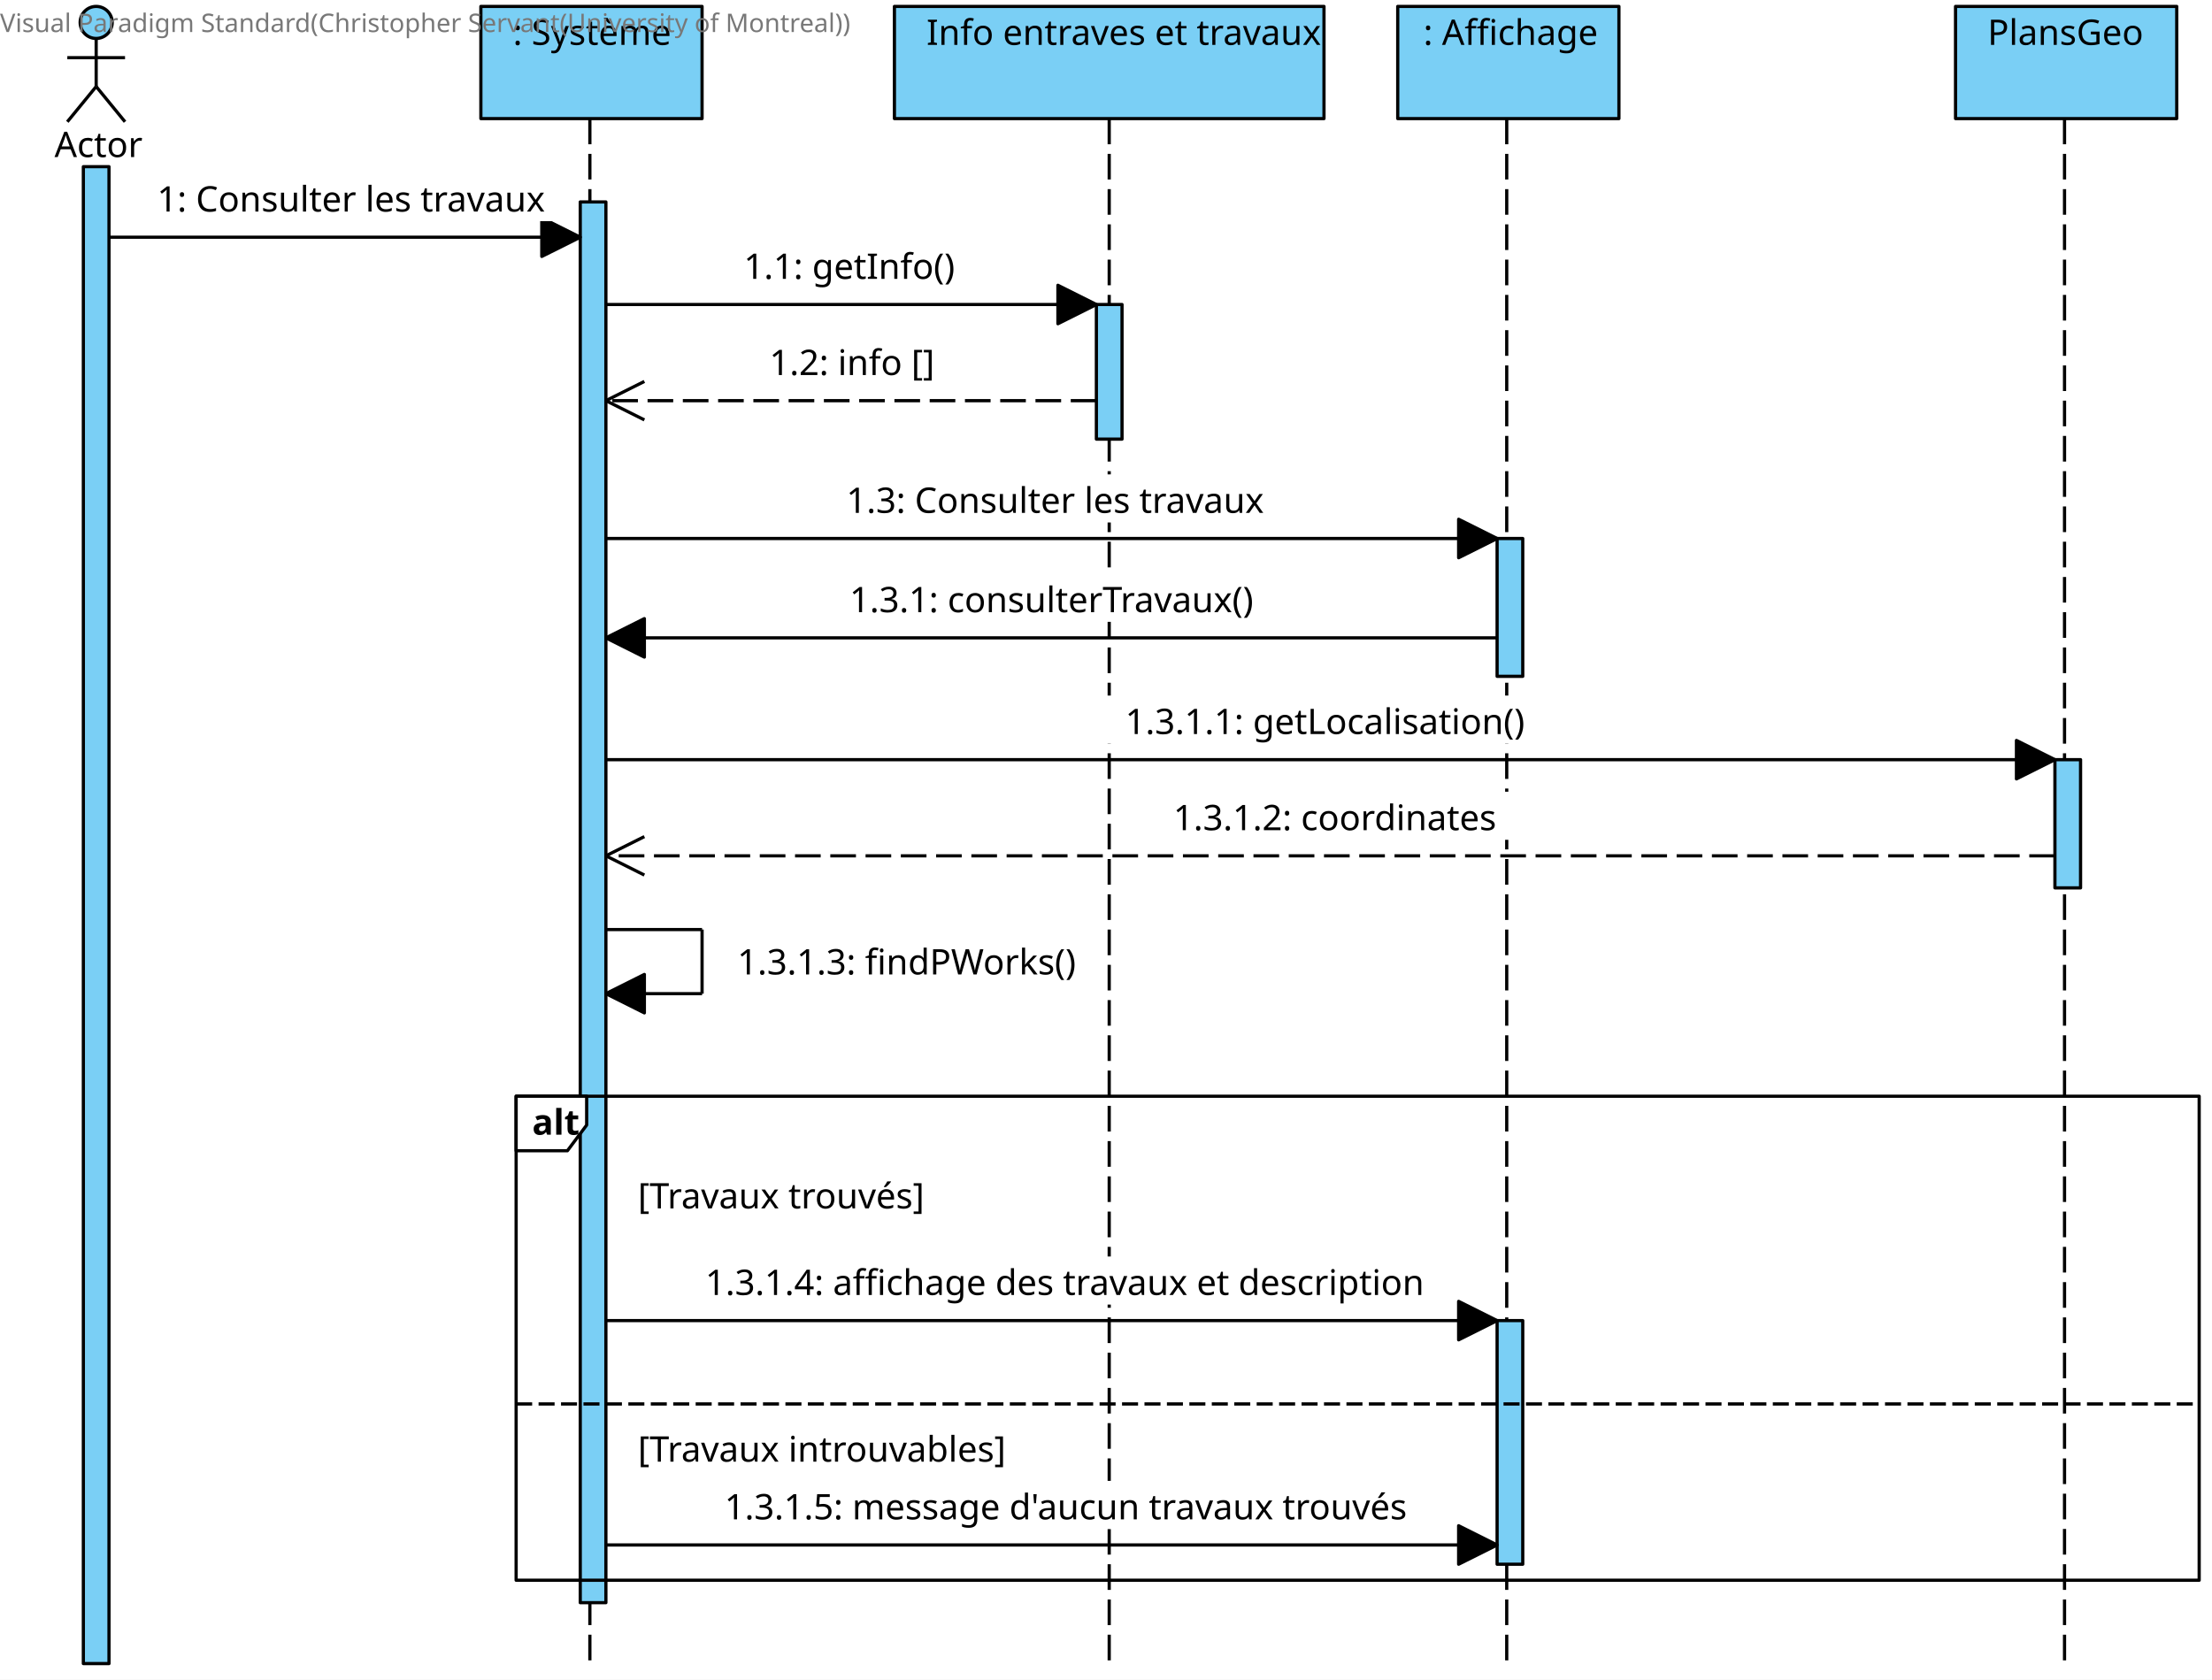
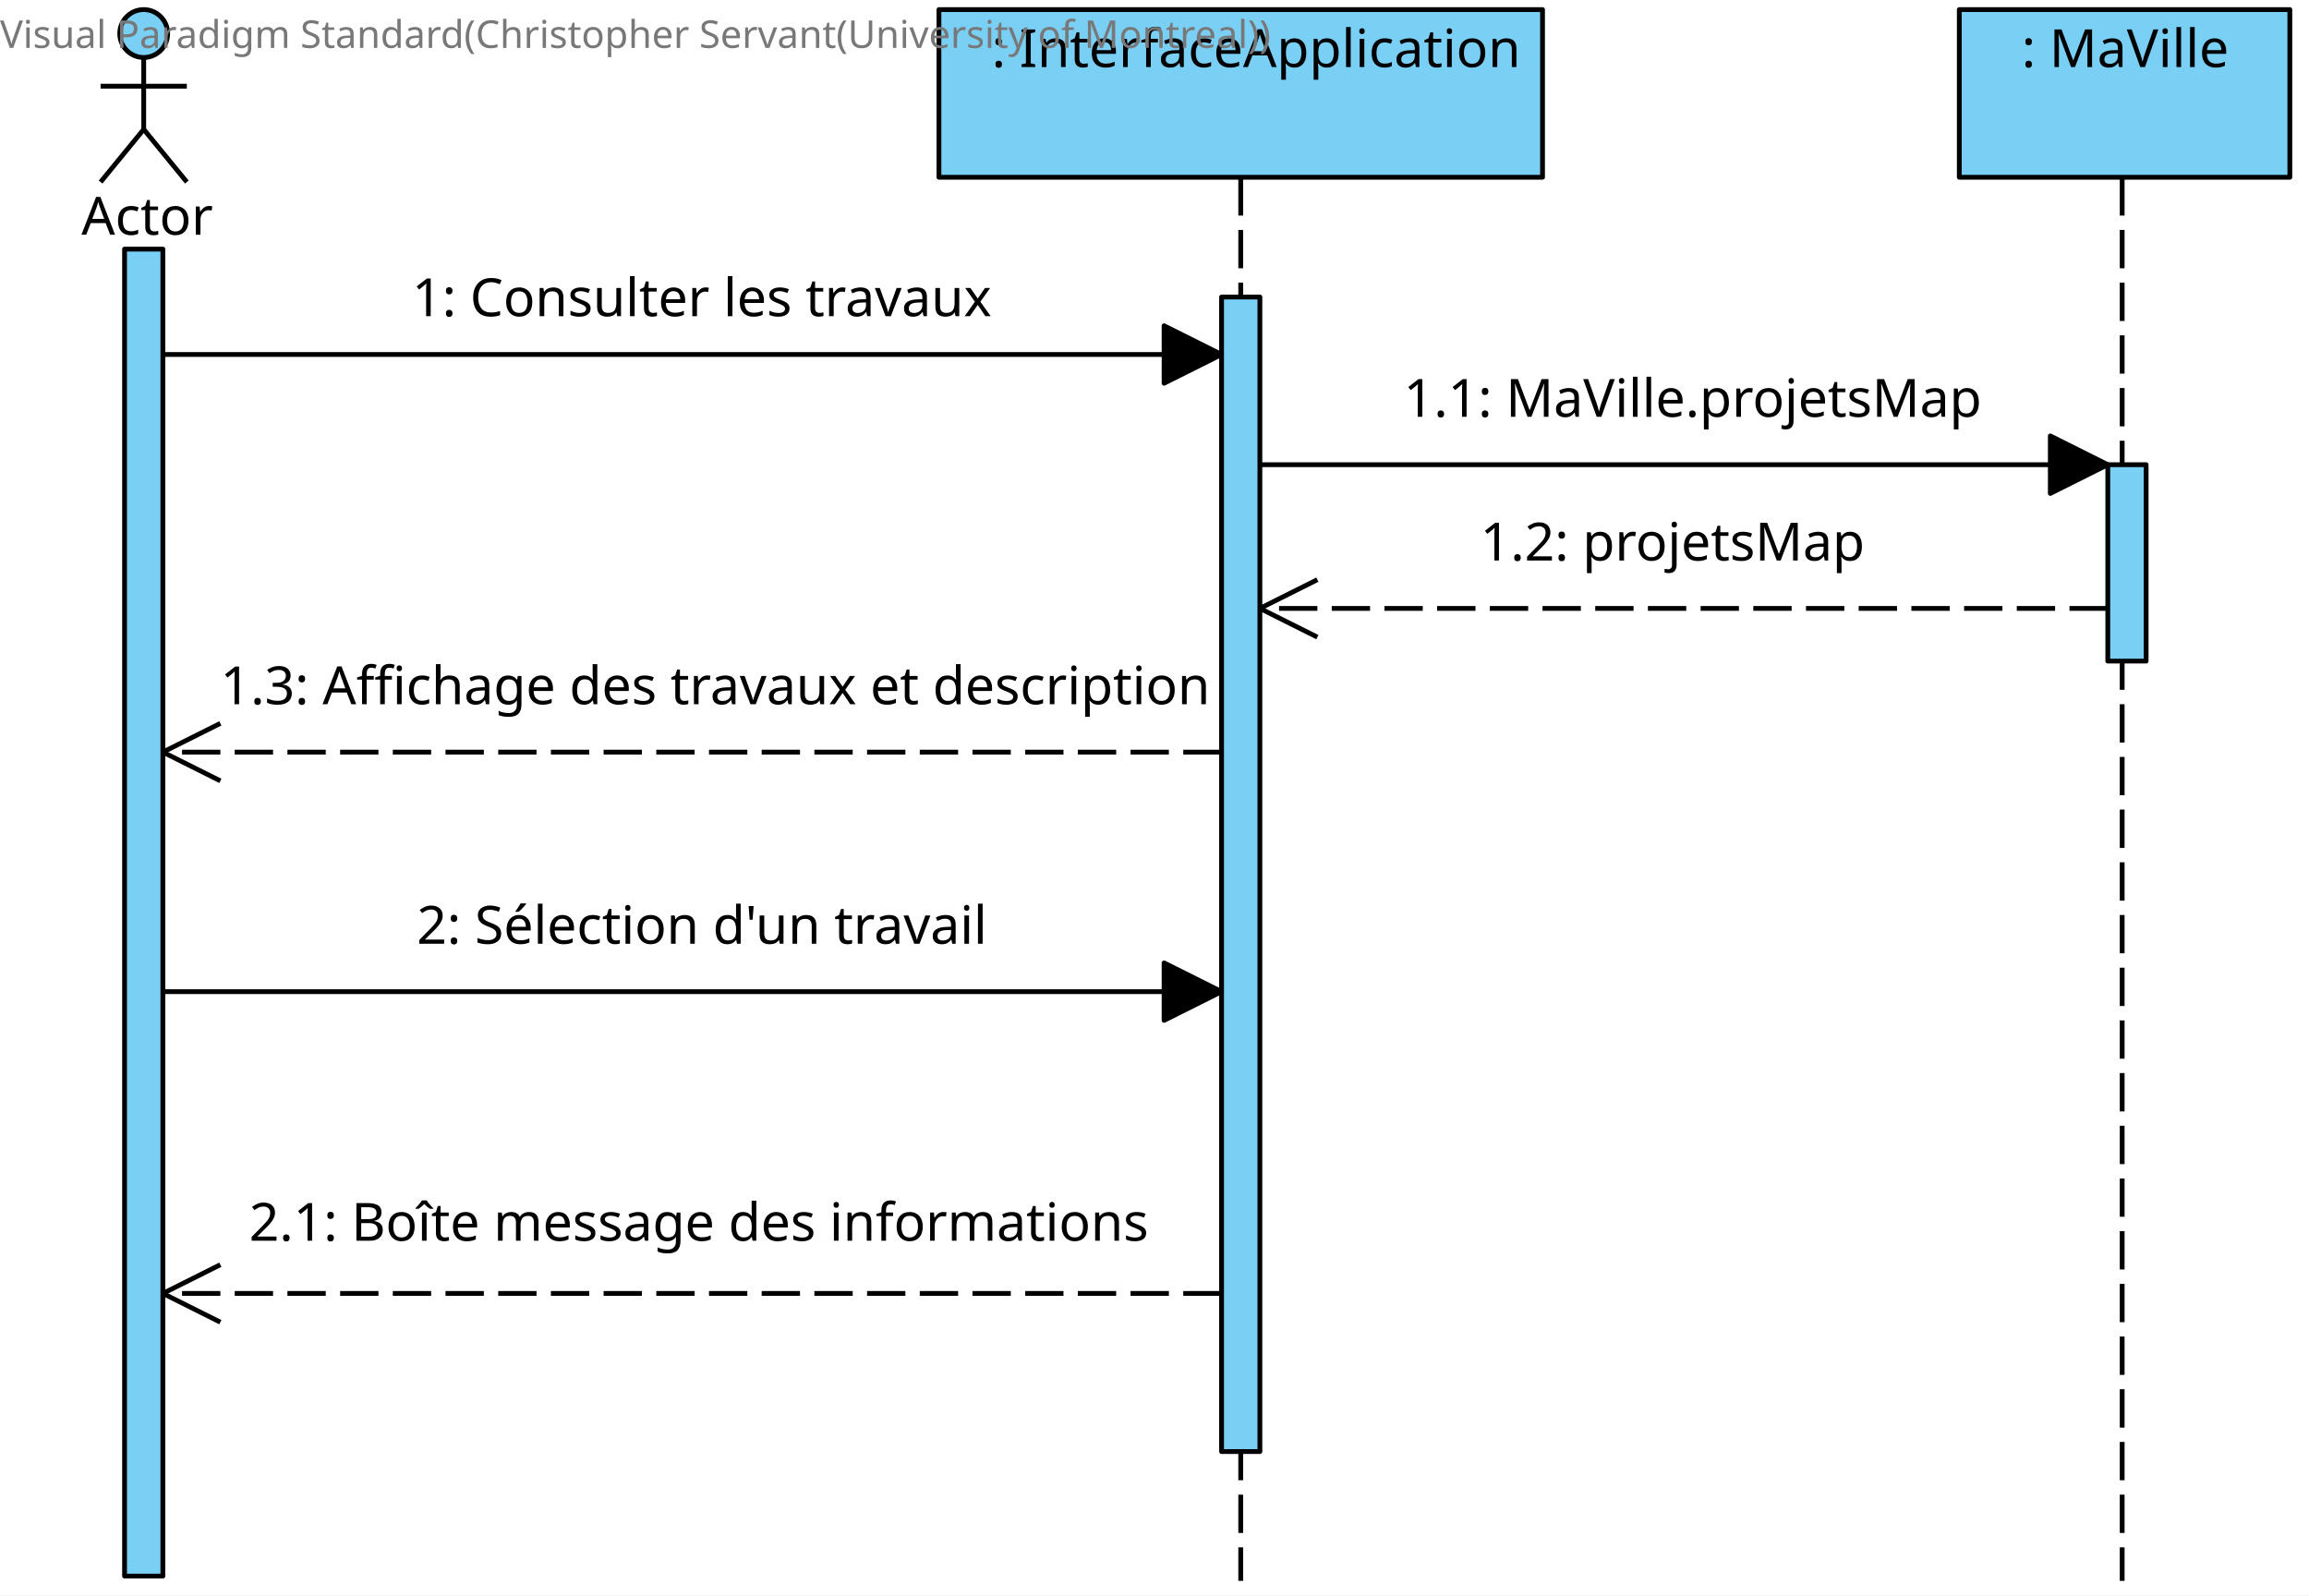
- <svg xmlns="http://www.w3.org/2000/svg" fill-opacity="0" color-rendering="auto" color-interpolation="auto" text-rendering="auto" stroke="rgb(0,0,0)" stroke-linecap="square" width="690" stroke-miterlimit="10" shape-rendering="auto" stroke-opacity="0" fill="rgb(0,0,0)" stroke-dasharray="none" font-weight="normal" stroke-width="1" height="524" font-family="'Dialog'" font-style="normal" stroke-linejoin="miter" font-size="12px" stroke-dashoffset="0" image-rendering="auto">
+ <svg xmlns="http://www.w3.org/2000/svg" fill-opacity="0" color-rendering="auto" color-interpolation="auto" text-rendering="auto" stroke="rgb(0,0,0)" stroke-linecap="square" width="482" stroke-miterlimit="10" shape-rendering="auto" stroke-opacity="0" fill="rgb(0,0,0)" stroke-dasharray="none" font-weight="normal" stroke-width="1" height="333" font-family="'Dialog'" font-style="normal" stroke-linejoin="miter" font-size="12px" stroke-dashoffset="0" image-rendering="auto">
  <defs id="genericDefs" />
  <g>
    <defs id="defs1">
      <clipPath clipPathUnits="userSpaceOnUse" id="clipPath1">
-         <path d="M-7 -7 L81 -7 L81 529 L-7 529 L-7 -7 Z" />
+         <path d="M-7 -7 L138 -7 L138 339 L-7 339 L-7 -7 Z" />
      </clipPath>
      <clipPath clipPathUnits="userSpaceOnUse" id="clipPath2">
-         <path d="M-7 -7 L146 -7 L146 529 L-7 529 L-7 -7 Z" />
+         <path d="M-7 -7 L71 -7 L71 339 L-7 339 L-7 -7 Z" />
      </clipPath>
      <clipPath clipPathUnits="userSpaceOnUse" id="clipPath3">
-         <path d="M-7 -7 L19 -7 L19 53 L-7 53 L-7 -7 Z" />
+         <path d="M-7 -7 L19 -7 L19 252 L-7 252 L-7 -7 Z" />
      </clipPath>
      <clipPath clipPathUnits="userSpaceOnUse" id="clipPath4">
-         <path d="M-7 -7 L19 -7 L19 54 L-7 54 L-7 -7 Z" />
+         <path d="M-7 -7 L81 -7 L81 339 L-7 339 L-7 -7 Z" />
      </clipPath>
      <clipPath clipPathUnits="userSpaceOnUse" id="clipPath5">
-         <path d="M-7 -7 L19 -7 L19 51 L-7 51 L-7 -7 Z" />
+         <path d="M-7 -7 L19 -7 L19 52 L-7 52 L-7 -7 Z" />
      </clipPath>
      <clipPath clipPathUnits="userSpaceOnUse" id="clipPath6">
-         <path d="M-7 -7 L71 -7 L71 529 L-7 529 L-7 -7 Z" />
+         <path d="M-127 -15 L254 -15 L254 30 L-127 30 L-127 -15 Z" />
      </clipPath>
      <clipPath clipPathUnits="userSpaceOnUse" id="clipPath7">
-         <path d="M-7 -7 L19 -7 L19 448 L-7 448 L-7 -7 Z" />
+         <path d="M-46 -15 L92 -15 L92 30 L-46 30 L-46 -15 Z" />
      </clipPath>
      <clipPath clipPathUnits="userSpaceOnUse" id="clipPath8">
-         <path d="M-7 -7 L536 -7 L536 162 L-7 162 L-7 -7 Z" />
+         <path d="M-70 -15 L140 -15 L140 30 L-70 30 L-70 -15 Z" />
      </clipPath>
      <clipPath clipPathUnits="userSpaceOnUse" id="clipPath9">
-         <path d="M123 23 L123 38 L38 38 L38 23 ZM146 102 L146 117 L38 117 L38 102 ZM-7 -7 L-7 162 L536 162 L536 -7 Z" />
+         <path d="M0 0 L350 0 L350 129 L0 129 L0 0 Z" />
      </clipPath>
      <clipPath clipPathUnits="userSpaceOnUse" id="clipPath10">
-         <path d="M0 0 L0 18 L23 18 L23 0 Z" />
+         <path d="M82 26 L82 41 L36 41 L36 26 ZM242 42 L242 59 L105 59 L105 42 ZM0 0 L0 129 L65 129 L65 124 L282 124 L282 129 L350 129 L350 109 L328 109 L328 94 L350 94 L350 79 L312 79 L312 64 L350 64 L350 6 L225 6 L225 0 Z" />
      </clipPath>
      <clipPath clipPathUnits="userSpaceOnUse" id="clipPath11">
-         <path d="M-7 -7 L19 -7 L19 87 L-7 87 L-7 -7 Z" />
+         <path d="M0 0 L306 0 L306 129 L0 129 L0 0 Z" />
      </clipPath>
      <clipPath clipPathUnits="userSpaceOnUse" id="clipPath12">
-         <path d="M-7 -7 L536 -7 L536 65 L-7 65 L-7 -7 Z" />
+         <path d="M218 41 L218 56 L83 56 L83 41 ZM196 71 L196 86 L99 86 L99 71 ZM0 0 L0 19 L13 19 L13 36 L0 36 L0 101 L53 101 L53 116 L0 116 L0 129 L306 129 L306 0 Z" />
      </clipPath>
      <clipPath clipPathUnits="userSpaceOnUse" id="clipPath13">
-         <path d="M0 0 L0 15 L129 15 L129 0 Z" />
+         <path d="M218 11 L218 26 L83 26 L83 11 ZM196 41 L196 56 L99 56 L99 41 ZM13 0 L13 6 L0 6 L0 71 L53 71 L53 86 L0 86 L0 121 L11 121 L11 129 L306 129 L306 0 Z" />
      </clipPath>
      <clipPath clipPathUnits="userSpaceOnUse" id="clipPath14">
-         <path d="M0 0 L0 4 L525 4 L525 0 Z" />
+         <path d="M282 41 L282 56 L65 56 L65 41 ZM240 91 L240 107 L107 107 L107 91 ZM0 0 L0 129 L350 129 L350 26 L328 26 L328 11 L350 11 L350 0 Z" />
      </clipPath>
      <clipPath clipPathUnits="userSpaceOnUse" id="clipPath15">
-         <path d="M-7 -7 L536 -7 L536 90 L-7 90 L-7 -7 Z" />
+         <path d="M240 41 L240 57 L107 57 L107 41 ZM270 103 L270 118 L72 118 L72 103 ZM0 0 L0 129 L350 129 L350 0 L282 0 L282 6 L65 6 L65 0 Z" />
      </clipPath>
      <clipPath clipPathUnits="userSpaceOnUse" id="clipPath16">
-         <path d="M0 0 L0 15 L105 15 L105 0 Z" />
+         <path d="M270 40 L270 55 L72 55 L72 40 ZM0 0 L0 129 L350 129 L350 0 Z" />
      </clipPath>
      <clipPath clipPathUnits="userSpaceOnUse" id="clipPath17">
-         <path d="M-70 -15 L140 -15 L140 30 L-70 30 L-70 -15 Z" />
+         <path d="M-198 -15 L396 -15 L396 30 L-198 30 L-198 -15 Z" />
      </clipPath>
      <clipPath clipPathUnits="userSpaceOnUse" id="clipPath18">
+         <path d="M-133 -16 L266 -16 L266 32 L-133 32 L-133 -16 Z" />
+       </clipPath>
+       <clipPath clipPathUnits="userSpaceOnUse" id="clipPath19">
+         <path d="M-217 -15 L434 -15 L434 30 L-217 30 L-217 -15 Z" />
+       </clipPath>
+       <clipPath clipPathUnits="userSpaceOnUse" id="clipPath20">
+         <path d="M-97 -15 L194 -15 L194 30 L-97 30 L-97 -15 Z" />
+       </clipPath>
+       <clipPath clipPathUnits="userSpaceOnUse" id="clipPath21">
        <path d="M-135 -15 L270 -15 L270 30 L-135 30 L-135 -15 Z" />
      </clipPath>
-       <clipPath clipPathUnits="userSpaceOnUse" id="clipPath19">
-         <path d="M-46 -15 L92 -15 L92 30 L-46 30 L-46 -15 Z" />
-       </clipPath>
-       <clipPath clipPathUnits="userSpaceOnUse" id="clipPath20">
-         <path d="M0 0 L257 0 L257 104 L0 104 L0 0 Z" />
-       </clipPath>
-       <clipPath clipPathUnits="userSpaceOnUse" id="clipPath21">
-         <path d="M167 30 L167 45 L84 45 L84 30 ZM161 60 L161 75 L92 75 L92 60 ZM0 0 L0 9 L36 9 L36 24 L0 24 L0 104 L115 104 L115 103 L257 103 L257 0 Z" />
-       </clipPath>
      <clipPath clipPathUnits="userSpaceOnUse" id="clipPath22">
-         <path d="M161 30 L161 45 L92 45 L92 30 ZM0 0 L0 104 L257 104 L257 88 L115 88 L115 73 L257 73 L257 0 L167 0 L167 15 L84 15 L84 0 Z" />
-       </clipPath>
-       <clipPath clipPathUnits="userSpaceOnUse" id="clipPath23">
-         <path d="M0 0 L382 0 L382 104 L0 104 L0 0 Z" />
-       </clipPath>
-       <clipPath clipPathUnits="userSpaceOnUse" id="clipPath24">
-         <path d="M260 30 L260 45 L115 45 L115 30 ZM260 61 L260 76 L117 76 L117 61 ZM0 0 L0 104 L203 104 L203 99 L344 99 L344 104 L382 104 L382 0 L161 0 L161 2 L92 2 L92 0 Z" />
-       </clipPath>
-       <clipPath clipPathUnits="userSpaceOnUse" id="clipPath25">
-         <path d="M260 30 L260 45 L117 45 L117 30 ZM344 68 L344 83 L203 83 L203 68 ZM0 0 L0 104 L217 104 L217 98 L334 98 L334 104 L382 104 L382 0 L260 0 L260 14 L115 14 L115 0 Z" />
-       </clipPath>
-       <clipPath clipPathUnits="userSpaceOnUse" id="clipPath26">
-         <path d="M0 0 L556 0 L556 104 L0 104 L0 0 Z" />
-       </clipPath>
-       <clipPath clipPathUnits="userSpaceOnUse" id="clipPath27">
-         <path d="M344 30 L344 45 L203 45 L203 30 ZM334 60 L334 75 L217 75 L217 60 ZM0 0 L0 104 L87 104 L87 103 L200 103 L200 104 L556 104 L556 0 L260 0 L260 7 L117 7 L117 0 Z" />
-       </clipPath>
-       <clipPath clipPathUnits="userSpaceOnUse" id="clipPath28">
-         <path d="M334 30 L334 45 L217 45 L217 30 ZM200 73 L200 93 L87 93 L87 73 ZM0 0 L0 104 L556 104 L556 0 L344 0 L344 15 L203 15 L203 0 Z" />
-       </clipPath>
-       <clipPath clipPathUnits="userSpaceOnUse" id="clipPath29">
-         <path d="M0 0 L251 0 L251 104 L0 104 L0 0 Z" />
-       </clipPath>
-       <clipPath clipPathUnits="userSpaceOnUse" id="clipPath30">
-         <path d="M69 13 L69 28 L23 28 L23 13 ZM191 30 L191 45 L55 45 L55 30 ZM0 0 L0 104 L251 104 L251 96 L247 96 L247 81 L251 81 L251 66 L239 66 L239 51 L251 51 L251 0 Z" />
-       </clipPath>
-       <clipPath clipPathUnits="userSpaceOnUse" id="clipPath31">
-         <path d="M0 0 L134 0 L134 124 L0 124 L0 0 Z" />
-       </clipPath>
-       <clipPath clipPathUnits="userSpaceOnUse" id="clipPath32">
-         <path d="M0 0 L0 124 L134 124 L134 70 L87 70 L87 50 L134 50 L134 0 Z" />
-       </clipPath>
-       <clipPath clipPathUnits="userSpaceOnUse" id="clipPath33">
-         <path d="M304 30 L304 45 L71 45 L71 30 ZM0 0 L0 104 L77 104 L77 100 L301 100 L301 104 L382 104 L382 0 Z" />
-       </clipPath>
-       <clipPath clipPathUnits="userSpaceOnUse" id="clipPath34">
-         <path d="M301 30 L301 45 L77 45 L77 30 ZM0 0 L0 104 L382 104 L382 0 Z" />
-       </clipPath>
-       <clipPath clipPathUnits="userSpaceOnUse" id="clipPath35">
-         <path d="M-224 -15 L448 -15 L448 30 L-224 30 L-224 -15 Z" />
-       </clipPath>
-       <clipPath clipPathUnits="userSpaceOnUse" id="clipPath36">
-         <path d="M-233 -15 L466 -15 L466 30 L-233 30 L-233 -15 Z" />
-       </clipPath>
-       <clipPath clipPathUnits="userSpaceOnUse" id="clipPath37">
-         <path d="M-113 -20 L226 -20 L226 40 L-113 40 L-113 -20 Z" />
-       </clipPath>
-       <clipPath clipPathUnits="userSpaceOnUse" id="clipPath38">
-         <path d="M-136 -15 L272 -15 L272 30 L-136 30 L-136 -15 Z" />
-       </clipPath>
-       <clipPath clipPathUnits="userSpaceOnUse" id="clipPath39">
-         <path d="M-117 -15 L234 -15 L234 30 L-117 30 L-117 -15 Z" />
-       </clipPath>
-       <clipPath clipPathUnits="userSpaceOnUse" id="clipPath40">
-         <path d="M-141 -15 L282 -15 L282 30 L-141 30 L-141 -15 Z" />
-       </clipPath>
-       <clipPath clipPathUnits="userSpaceOnUse" id="clipPath41">
-         <path d="M-143 -15 L286 -15 L286 30 L-143 30 L-143 -15 Z" />
-       </clipPath>
-       <clipPath clipPathUnits="userSpaceOnUse" id="clipPath42">
-         <path d="M-145 -15 L290 -15 L290 30 L-145 30 L-145 -15 Z" />
-       </clipPath>
-       <clipPath clipPathUnits="userSpaceOnUse" id="clipPath43">
-         <path d="M-69 -15 L138 -15 L138 30 L-69 30 L-69 -15 Z" />
-       </clipPath>
-       <clipPath clipPathUnits="userSpaceOnUse" id="clipPath44">
-         <path d="M-83 -15 L166 -15 L166 30 L-83 30 L-83 -15 Z" />
+         <path d="M-137 -17 L274 -17 L274 34 L-137 34 L-137 -17 Z" />
      </clipPath>
    </defs>
    <g fill="white" text-rendering="geometricPrecision" fill-opacity="1" stroke-opacity="1" stroke="white">
-       <rect x="0" width="690" height="524" y="0" stroke="none" />
+       <rect x="0" width="482" height="333" y="0" stroke="none" />
    </g>
-     <g font-size="11px" transform="translate(150,2)" fill-opacity="1" fill="rgb(122,207,245)" text-rendering="geometricPrecision" image-rendering="optimizeQuality" font-family="sans-serif" stroke="rgb(122,207,245)" stroke-opacity="1">
-       <rect x="0" width="69" height="35" y="0" clip-path="url(#clipPath1)" stroke="none" />
+     <g font-size="11px" transform="translate(196,2)" fill-opacity="1" fill="rgb(122,207,245)" text-rendering="geometricPrecision" image-rendering="optimizeQuality" font-family="sans-serif" stroke="rgb(122,207,245)" stroke-opacity="1">
+       <rect x="0" width="126" height="35" y="0" clip-path="url(#clipPath1)" stroke="none" />
    </g>
-     <g stroke-linecap="butt" font-size="11px" transform="translate(150,2)" fill-opacity="1" fill="black" text-rendering="geometricPrecision" image-rendering="optimizeQuality" font-family="sans-serif" stroke-linejoin="round" stroke="black" stroke-opacity="1" stroke-miterlimit="0">
-       <rect fill="none" x="0" width="69" height="35" y="0" clip-path="url(#clipPath1)" />
-       <line clip-path="url(#clipPath1)" fill="none" x1="34" x2="34" y1="35" y2="518" stroke-linejoin="bevel" stroke-dasharray="8,3" />
-     </g>
-     <g font-size="11px" transform="translate(279,2)" fill-opacity="1" fill="rgb(122,207,245)" text-rendering="geometricPrecision" image-rendering="optimizeQuality" font-family="sans-serif" stroke="rgb(122,207,245)" stroke-opacity="1">
-       <rect x="0" width="134" height="35" y="0" clip-path="url(#clipPath2)" stroke="none" />
-     </g>
-     <g stroke-linecap="butt" font-size="11px" transform="translate(279,2)" fill-opacity="1" fill="black" text-rendering="geometricPrecision" image-rendering="optimizeQuality" font-family="sans-serif" stroke-linejoin="round" stroke="black" stroke-opacity="1" stroke-miterlimit="0">
-       <rect fill="none" x="0" width="134" height="35" y="0" clip-path="url(#clipPath2)" />
-       <line clip-path="url(#clipPath2)" fill="none" x1="67" x2="67" y1="35" y2="518" stroke-linejoin="bevel" stroke-dasharray="8,3" />
-     </g>
-     <g font-size="11px" transform="translate(342,95)" fill-opacity="1" fill="rgb(122,207,245)" text-rendering="geometricPrecision" image-rendering="optimizeQuality" font-family="sans-serif" stroke="rgb(122,207,245)" stroke-opacity="1">
-       <rect x="0" width="8" height="42" y="0" clip-path="url(#clipPath3)" stroke="none" />
-     </g>
-     <g stroke-linecap="butt" font-size="11px" transform="translate(342,95)" fill-opacity="1" fill="black" text-rendering="geometricPrecision" image-rendering="optimizeQuality" font-family="sans-serif" stroke-linejoin="round" stroke="black" stroke-opacity="1" stroke-miterlimit="0">
-       <rect fill="none" x="0" width="8" height="42" y="0" clip-path="url(#clipPath3)" />
-     </g>
-     <g font-size="11px" transform="translate(436,2)" fill-opacity="1" fill="rgb(122,207,245)" text-rendering="geometricPrecision" image-rendering="optimizeQuality" font-family="sans-serif" stroke="rgb(122,207,245)" stroke-opacity="1">
-       <rect x="0" width="69" height="35" y="0" clip-path="url(#clipPath1)" stroke="none" />
-     </g>
-     <g stroke-linecap="butt" font-size="11px" transform="translate(436,2)" fill-opacity="1" fill="black" text-rendering="geometricPrecision" image-rendering="optimizeQuality" font-family="sans-serif" stroke-linejoin="round" stroke="black" stroke-opacity="1" stroke-miterlimit="0">
-       <rect fill="none" x="0" width="69" height="35" y="0" clip-path="url(#clipPath1)" />
-       <line clip-path="url(#clipPath1)" fill="none" x1="34" x2="34" y1="35" y2="518" stroke-linejoin="bevel" stroke-dasharray="8,3" />
-     </g>
-     <g font-size="11px" transform="translate(467,168)" fill-opacity="1" fill="rgb(122,207,245)" text-rendering="geometricPrecision" image-rendering="optimizeQuality" font-family="sans-serif" stroke="rgb(122,207,245)" stroke-opacity="1">
-       <rect x="0" width="8" height="43" y="0" clip-path="url(#clipPath4)" stroke="none" />
-     </g>
-     <g stroke-linecap="butt" font-size="11px" transform="translate(467,168)" fill-opacity="1" fill="black" text-rendering="geometricPrecision" image-rendering="optimizeQuality" font-family="sans-serif" stroke-linejoin="round" stroke="black" stroke-opacity="1" stroke-miterlimit="0">
-       <rect fill="none" x="0" width="8" height="43" y="0" clip-path="url(#clipPath4)" />
-     </g>
-     <g font-size="11px" transform="translate(610,2)" fill-opacity="1" fill="rgb(122,207,245)" text-rendering="geometricPrecision" image-rendering="optimizeQuality" font-family="sans-serif" stroke="rgb(122,207,245)" stroke-opacity="1">
-       <rect x="0" width="69" height="35" y="0" clip-path="url(#clipPath1)" stroke="none" />
-     </g>
-     <g stroke-linecap="butt" font-size="11px" transform="translate(610,2)" fill-opacity="1" fill="black" text-rendering="geometricPrecision" image-rendering="optimizeQuality" font-family="sans-serif" stroke-linejoin="round" stroke="black" stroke-opacity="1" stroke-miterlimit="0">
-       <rect fill="none" x="0" width="69" height="35" y="0" clip-path="url(#clipPath1)" />
-       <line clip-path="url(#clipPath1)" fill="none" x1="34" x2="34" y1="35" y2="518" stroke-linejoin="bevel" stroke-dasharray="8,3" />
-     </g>
-     <g font-size="11px" transform="translate(641,237)" fill-opacity="1" fill="rgb(122,207,245)" text-rendering="geometricPrecision" image-rendering="optimizeQuality" font-family="sans-serif" stroke="rgb(122,207,245)" stroke-opacity="1">
-       <rect x="0" width="8" height="40" y="0" clip-path="url(#clipPath5)" stroke="none" />
-     </g>
-     <g stroke-linecap="butt" font-size="11px" transform="translate(641,237)" fill-opacity="1" fill="black" text-rendering="geometricPrecision" image-rendering="optimizeQuality" font-family="sans-serif" stroke-linejoin="round" stroke="black" stroke-opacity="1" stroke-miterlimit="0">
-       <rect fill="none" x="0" width="8" height="40" y="0" clip-path="url(#clipPath5)" />
+     <g stroke-linecap="butt" font-size="11px" transform="translate(196,2)" fill-opacity="1" fill="black" text-rendering="geometricPrecision" image-rendering="optimizeQuality" font-family="sans-serif" stroke-linejoin="round" stroke="black" stroke-opacity="1" stroke-miterlimit="0">
+       <rect fill="none" x="0" width="126" height="35" y="0" clip-path="url(#clipPath1)" />
+       <line clip-path="url(#clipPath1)" fill="none" x1="63" x2="63" y1="35" y2="328" stroke-linejoin="bevel" stroke-dasharray="8,3" />
    </g>
    <g font-size="11px" transform="translate(0,2)" fill-opacity="1" fill="rgb(122,207,245)" text-rendering="geometricPrecision" image-rendering="optimizeQuality" font-family="sans-serif" stroke="rgb(122,207,245)" stroke-opacity="1">
-       <circle r="5" clip-path="url(#clipPath6)" cx="30" cy="5" stroke="none" />
-       <rect x="26" width="8" height="467" y="50" clip-path="url(#clipPath6)" stroke="none" />
+       <circle r="5" clip-path="url(#clipPath2)" cx="30" cy="5" stroke="none" />
+       <rect x="26" width="8" height="277" y="50" clip-path="url(#clipPath2)" stroke="none" />
    </g>
    <g stroke-linecap="butt" font-size="11px" transform="translate(0,2)" fill-opacity="1" fill="black" text-rendering="geometricPrecision" image-rendering="optimizeQuality" font-family="sans-serif" stroke-linejoin="round" stroke="black" stroke-opacity="1" stroke-miterlimit="0">
-       <circle fill="none" r="5" clip-path="url(#clipPath6)" cx="30" cy="5" />
-       <rect fill="none" x="26" width="8" height="467" y="50" clip-path="url(#clipPath6)" />
-       <line y2="25" fill="none" x1="30" clip-path="url(#clipPath6)" x2="30" y1="10" />
-       <line y2="36" fill="none" x1="30" clip-path="url(#clipPath6)" x2="21" y1="25" />
-       <line y2="36" fill="none" x1="30" clip-path="url(#clipPath6)" x2="39" y1="25" />
-       <line y2="16" fill="none" x1="21" clip-path="url(#clipPath6)" x2="39" y1="16" />
+       <circle fill="none" r="5" clip-path="url(#clipPath2)" cx="30" cy="5" />
+       <rect fill="none" x="26" width="8" height="277" y="50" clip-path="url(#clipPath2)" />
+       <line y2="25" fill="none" x1="30" clip-path="url(#clipPath2)" x2="30" y1="10" />
+       <line y2="36" fill="none" x1="30" clip-path="url(#clipPath2)" x2="21" y1="25" />
+       <line y2="36" fill="none" x1="30" clip-path="url(#clipPath2)" x2="39" y1="25" />
+       <line y2="16" fill="none" x1="21" clip-path="url(#clipPath2)" x2="39" y1="16" />
    </g>
-     <g font-size="11px" transform="translate(181,63)" fill-opacity="1" fill="rgb(122,207,245)" text-rendering="geometricPrecision" image-rendering="optimizeQuality" font-family="sans-serif" stroke="rgb(122,207,245)" stroke-opacity="1">
-       <rect x="0" width="8" height="437" y="0" clip-path="url(#clipPath7)" stroke="none" />
+     <g font-size="11px" transform="translate(255,62)" fill-opacity="1" fill="rgb(122,207,245)" text-rendering="geometricPrecision" image-rendering="optimizeQuality" font-family="sans-serif" stroke="rgb(122,207,245)" stroke-opacity="1">
+       <rect x="0" width="8" height="241" y="0" clip-path="url(#clipPath3)" stroke="none" />
    </g>
-     <g stroke-linecap="butt" font-size="11px" transform="translate(181,63)" fill-opacity="1" fill="black" text-rendering="geometricPrecision" image-rendering="optimizeQuality" font-family="sans-serif" stroke-linejoin="round" stroke="black" stroke-opacity="1" stroke-miterlimit="0">
-       <rect fill="none" x="0" width="8" height="437" y="0" clip-path="url(#clipPath7)" />
+     <g stroke-linecap="butt" font-size="11px" transform="translate(255,62)" fill-opacity="1" fill="black" text-rendering="geometricPrecision" image-rendering="optimizeQuality" font-family="sans-serif" stroke-linejoin="round" stroke="black" stroke-opacity="1" stroke-miterlimit="0">
+       <rect fill="none" x="0" width="8" height="241" y="0" clip-path="url(#clipPath3)" />
    </g>
-     <g fill-opacity="1" text-rendering="geometricPrecision" stroke="black" stroke-linecap="butt" transform="translate(161,342)" stroke-miterlimit="0" stroke-opacity="1" fill="black" font-weight="bold" font-family="sans-serif" stroke-linejoin="round" font-size="11px" image-rendering="optimizeQuality">
-       <rect fill="none" x="0" width="525" height="151" y="0" clip-path="url(#clipPath9)" />
+     <g font-size="11px" transform="translate(409,2)" fill-opacity="1" fill="rgb(122,207,245)" text-rendering="geometricPrecision" image-rendering="optimizeQuality" font-family="sans-serif" stroke="rgb(122,207,245)" stroke-opacity="1">
+       <rect x="0" width="69" height="35" y="0" clip-path="url(#clipPath4)" stroke="none" />
    </g>
-     <g font-size="11px" transform="translate(161,342)" fill-opacity="1" fill="white" text-rendering="geometricPrecision" image-rendering="optimizeQuality" font-family="sans-serif" stroke="white" font-weight="bold" stroke-opacity="1">
-       <path d="M22 0 L22 9 L16 17 L0 17 L0 0 Z" stroke="none" clip-path="url(#clipPath9)" />
+     <g stroke-linecap="butt" font-size="11px" transform="translate(409,2)" fill-opacity="1" fill="black" text-rendering="geometricPrecision" image-rendering="optimizeQuality" font-family="sans-serif" stroke-linejoin="round" stroke="black" stroke-opacity="1" stroke-miterlimit="0">
+       <rect fill="none" x="0" width="69" height="35" y="0" clip-path="url(#clipPath4)" />
+       <line clip-path="url(#clipPath4)" fill="none" x1="34" x2="34" y1="35" y2="328" stroke-linejoin="bevel" stroke-dasharray="8,3" />
    </g>
-     <g fill-opacity="1" text-rendering="geometricPrecision" stroke="black" stroke-linecap="butt" transform="translate(161,342)" stroke-miterlimit="0" stroke-opacity="1" fill="black" font-weight="bold" font-family="sans-serif" stroke-linejoin="round" font-size="11px" image-rendering="optimizeQuality">
-       <path fill="none" d="M22 0 L22 9 L16 17 L0 17 L0 0 Z" clip-path="url(#clipPath9)" />
+     <g font-size="11px" transform="translate(440,97)" fill-opacity="1" fill="rgb(122,207,245)" text-rendering="geometricPrecision" image-rendering="optimizeQuality" font-family="sans-serif" stroke="rgb(122,207,245)" stroke-opacity="1">
+       <rect x="0" width="8" height="41" y="0" clip-path="url(#clipPath5)" stroke="none" />
    </g>
-     <g font-size="11px" transform="translate(161,342)" fill-opacity="1" fill="black" text-rendering="geometricPrecision" image-rendering="optimizeQuality" font-family="sans-serif" stroke="black" font-weight="bold" stroke-opacity="1">
-       <text x="5" xml:space="preserve" y="12" clip-path="url(#clipPath10)" stroke="none">alt</text>
+     <g stroke-linecap="butt" font-size="11px" transform="translate(440,97)" fill-opacity="1" fill="black" text-rendering="geometricPrecision" image-rendering="optimizeQuality" font-family="sans-serif" stroke-linejoin="round" stroke="black" stroke-opacity="1" stroke-miterlimit="0">
+       <rect fill="none" x="0" width="8" height="41" y="0" clip-path="url(#clipPath5)" />
    </g>
-     <g font-size="11px" transform="translate(467,412)" fill-opacity="1" fill="rgb(122,207,245)" text-rendering="geometricPrecision" image-rendering="optimizeQuality" font-family="sans-serif" stroke="rgb(122,207,245)" stroke-opacity="1">
-       <rect x="0" width="8" height="76" y="0" clip-path="url(#clipPath11)" stroke="none" />
-     </g>
-     <g stroke-linecap="butt" font-size="11px" transform="translate(467,412)" fill-opacity="1" fill="black" text-rendering="geometricPrecision" image-rendering="optimizeQuality" font-family="sans-serif" stroke-linejoin="round" stroke="black" stroke-opacity="1" stroke-miterlimit="0">
-       <rect fill="none" x="0" width="8" height="76" y="0" clip-path="url(#clipPath11)" />
-     </g>
-     <g font-size="11px" transform="translate(189,444)" fill-opacity="1" fill="white" text-rendering="geometricPrecision" image-rendering="optimizeQuality" font-family="sans-serif" stroke="white" stroke-opacity="1">
-       <rect x="9" width="110" height="17" y="-1" clip-path="url(#clipPath13)" stroke="none" />
-       <text fill="black" x="10" xml:space="preserve" y="12" clip-path="url(#clipPath13)" stroke="none">[Travaux introuvables]</text>
-     </g>
-     <g fill-opacity="1" text-rendering="geometricPrecision" stroke="black" stroke-linecap="butt" transform="translate(161,360)" stroke-miterlimit="0" stroke-opacity="1" fill="black" stroke-dasharray="5,2" font-family="sans-serif" stroke-linejoin="bevel" font-size="11px" image-rendering="optimizeQuality">
-       <line y2="78" fill="none" x1="0" clip-path="url(#clipPath15)" x2="524" y1="78" />
-     </g>
-     <g font-size="11px" transform="translate(189,365)" fill-opacity="1" fill="white" text-rendering="geometricPrecision" image-rendering="optimizeQuality" font-family="sans-serif" stroke="white" stroke-opacity="1">
-       <rect x="9" width="87" height="17" y="-1" clip-path="url(#clipPath16)" stroke="none" />
-       <text fill="black" x="10" xml:space="preserve" y="12" clip-path="url(#clipPath16)" stroke="none">[Travaux trouvés]</text>
-     </g>
-     <g font-size="11px" transform="translate(150,2)" fill-opacity="1" fill="black" text-rendering="geometricPrecision" image-rendering="optimizeQuality" font-family="sans-serif" stroke="black" stroke-opacity="1">
-       <text x="10" xml:space="preserve" y="12" clip-path="url(#clipPath17)" stroke="none">: Système</text>
-     </g>
-     <g font-size="11px" transform="translate(279,2)" fill-opacity="1" fill="black" text-rendering="geometricPrecision" image-rendering="optimizeQuality" font-family="sans-serif" stroke="black" stroke-opacity="1">
-       <text x="10" xml:space="preserve" y="12" clip-path="url(#clipPath18)" stroke="none">Info entraves et travaux</text>
-     </g>
-     <g font-size="11px" transform="translate(436,2)" fill-opacity="1" fill="black" text-rendering="geometricPrecision" image-rendering="optimizeQuality" font-family="sans-serif" stroke="black" stroke-opacity="1">
-       <text x="8" xml:space="preserve" y="12" clip-path="url(#clipPath17)" stroke="none">: Affichage</text>
-     </g>
-     <g font-size="11px" transform="translate(610,2)" fill-opacity="1" fill="black" text-rendering="geometricPrecision" image-rendering="optimizeQuality" font-family="sans-serif" stroke="black" stroke-opacity="1">
-       <text x="10" xml:space="preserve" y="12" clip-path="url(#clipPath17)" stroke="none">PlansGeo</text>
+     <g font-size="11px" transform="translate(196,2)" fill-opacity="1" fill="black" text-rendering="geometricPrecision" image-rendering="optimizeQuality" font-family="sans-serif" stroke="black" stroke-opacity="1">
+       <text x="11" xml:space="preserve" y="12" clip-path="url(#clipPath6)" stroke="none">: InterfaceApplication</text>
    </g>
    <g font-size="11px" transform="translate(7,37)" fill-opacity="1" fill="black" text-rendering="geometricPrecision" image-rendering="optimizeQuality" font-family="sans-serif" stroke="black" stroke-opacity="1">
-       <text x="10" xml:space="preserve" y="12" clip-path="url(#clipPath19)" stroke="none">Actor</text>
+       <text x="10" xml:space="preserve" y="12" clip-path="url(#clipPath7)" stroke="none">Actor</text>
    </g>
-     <g stroke-linecap="butt" font-size="11px" transform="translate(139,45)" fill-opacity="1" fill="black" text-rendering="geometricPrecision" image-rendering="optimizeQuality" font-family="sans-serif" stroke-linejoin="round" stroke="black" stroke-opacity="1">
-       <line y2="50" fill="none" x1="50" clip-path="url(#clipPath21)" x2="203" y1="50" />
-       <polygon points=" 203 50 191 44 191 56" clip-path="url(#clipPath21)" stroke="none" />
-       <polygon fill="none" points=" 203 50 191 44 191 56" clip-path="url(#clipPath21)" />
+     <g font-size="11px" transform="translate(409,2)" fill-opacity="1" fill="black" text-rendering="geometricPrecision" image-rendering="optimizeQuality" font-family="sans-serif" stroke="black" stroke-opacity="1">
+       <text x="13" xml:space="preserve" y="12" clip-path="url(#clipPath8)" stroke="none">: MaVille</text>
    </g>
-     <g fill-opacity="1" text-rendering="geometricPrecision" stroke="black" stroke-linecap="butt" transform="translate(139,75)" stroke-miterlimit="0" stroke-opacity="1" fill="black" stroke-dasharray="8,3" font-family="sans-serif" stroke-linejoin="round" font-size="11px" image-rendering="optimizeQuality">
-       <line y2="50" fill="none" x1="203" clip-path="url(#clipPath22)" x2="50" y1="50" />
-       <line clip-path="url(#clipPath22)" fill="none" x1="50" x2="62" y1="50" y2="56" stroke-dasharray="none" stroke-miterlimit="10" />
-       <line clip-path="url(#clipPath22)" fill="none" x1="50" x2="62" y1="50" y2="44" stroke-dasharray="none" stroke-miterlimit="10" />
+     <g stroke-linecap="butt" font-size="11px" transform="translate(-29,11)" fill-opacity="1" fill="black" text-rendering="geometricPrecision" image-rendering="optimizeQuality" font-family="sans-serif" stroke-linejoin="round" stroke="black" stroke-opacity="1">
+       <line y2="63" fill="none" x1="63" clip-path="url(#clipPath10)" x2="284" y1="63" />
+       <polygon points=" 284 63 272 57 272 69" clip-path="url(#clipPath10)" stroke="none" />
+       <polygon fill="none" points=" 284 63 272 57 272 69" clip-path="url(#clipPath10)" />
    </g>
-     <g stroke-linecap="butt" font-size="11px" transform="translate(139,118)" fill-opacity="1" fill="black" text-rendering="geometricPrecision" image-rendering="optimizeQuality" font-family="sans-serif" stroke-linejoin="round" stroke="black" stroke-opacity="1">
-       <line y2="50" fill="none" x1="50" clip-path="url(#clipPath24)" x2="328" y1="50" />
-       <polygon points=" 328 50 316 44 316 56" clip-path="url(#clipPath24)" stroke="none" />
-       <polygon fill="none" points=" 328 50 316 44 316 56" clip-path="url(#clipPath24)" />
+     <g stroke-linecap="butt" font-size="11px" transform="translate(200,34)" fill-opacity="1" fill="black" text-rendering="geometricPrecision" image-rendering="optimizeQuality" font-family="sans-serif" stroke-linejoin="round" stroke="black" stroke-opacity="1">
+       <line y2="63" fill="none" x1="63" clip-path="url(#clipPath12)" x2="240" y1="63" />
+       <polygon points=" 240 63 228 57 228 69" clip-path="url(#clipPath12)" stroke="none" />
+       <polygon fill="none" points=" 240 63 228 57 228 69" clip-path="url(#clipPath12)" />
    </g>
-     <g stroke-linecap="butt" font-size="11px" transform="translate(139,149)" fill-opacity="1" fill="black" text-rendering="geometricPrecision" image-rendering="optimizeQuality" font-family="sans-serif" stroke-linejoin="round" stroke="black" stroke-opacity="1">
-       <line y2="50" fill="none" x1="328" clip-path="url(#clipPath25)" x2="50" y1="50" />
-       <polygon points=" 50 50 62 56 62 44" clip-path="url(#clipPath25)" stroke="none" />
-       <polygon fill="none" points=" 50 50 62 56 62 44" clip-path="url(#clipPath25)" />
+     <g fill-opacity="1" text-rendering="geometricPrecision" stroke="black" stroke-linecap="butt" transform="translate(200,64)" stroke-miterlimit="0" stroke-opacity="1" fill="black" stroke-dasharray="8,3" font-family="sans-serif" stroke-linejoin="round" font-size="11px" image-rendering="optimizeQuality">
+       <line y2="63" fill="none" x1="240" clip-path="url(#clipPath13)" x2="63" y1="63" />
+       <line clip-path="url(#clipPath13)" fill="none" x1="63" x2="75" y1="63" y2="69" stroke-dasharray="none" stroke-miterlimit="10" />
+       <line clip-path="url(#clipPath13)" fill="none" x1="63" x2="75" y1="63" y2="57" stroke-dasharray="none" stroke-miterlimit="10" />
    </g>
-     <g stroke-linecap="butt" font-size="11px" transform="translate(139,187)" fill-opacity="1" fill="black" text-rendering="geometricPrecision" image-rendering="optimizeQuality" font-family="sans-serif" stroke-linejoin="round" stroke="black" stroke-opacity="1">
-       <line y2="50" fill="none" x1="50" clip-path="url(#clipPath27)" x2="502" y1="50" />
-       <polygon points=" 502 50 490 44 490 56" clip-path="url(#clipPath27)" stroke="none" />
-       <polygon fill="none" points=" 502 50 490 44 490 56" clip-path="url(#clipPath27)" />
+     <g fill-opacity="1" text-rendering="geometricPrecision" stroke="black" stroke-linecap="butt" transform="translate(-29,94)" stroke-miterlimit="0" stroke-opacity="1" fill="black" stroke-dasharray="8,3" font-family="sans-serif" stroke-linejoin="round" font-size="11px" image-rendering="optimizeQuality">
+       <line y2="63" fill="none" x1="284" clip-path="url(#clipPath14)" x2="63" y1="63" />
+       <line clip-path="url(#clipPath14)" fill="none" x1="63" x2="75" y1="63" y2="69" stroke-dasharray="none" stroke-miterlimit="10" />
+       <line clip-path="url(#clipPath14)" fill="none" x1="63" x2="75" y1="63" y2="57" stroke-dasharray="none" stroke-miterlimit="10" />
    </g>
-     <g fill-opacity="1" text-rendering="geometricPrecision" stroke="black" stroke-linecap="butt" transform="translate(139,217)" stroke-miterlimit="0" stroke-opacity="1" fill="black" stroke-dasharray="8,3" font-family="sans-serif" stroke-linejoin="round" font-size="11px" image-rendering="optimizeQuality">
-       <line y2="50" fill="none" x1="502" clip-path="url(#clipPath28)" x2="50" y1="50" />
-       <line clip-path="url(#clipPath28)" fill="none" x1="50" x2="62" y1="50" y2="56" stroke-dasharray="none" stroke-miterlimit="10" />
-       <line clip-path="url(#clipPath28)" fill="none" x1="50" x2="62" y1="50" y2="44" stroke-dasharray="none" stroke-miterlimit="10" />
+     <g stroke-linecap="butt" font-size="11px" transform="translate(-29,144)" fill-opacity="1" fill="black" text-rendering="geometricPrecision" image-rendering="optimizeQuality" font-family="sans-serif" stroke-linejoin="round" stroke="black" stroke-opacity="1">
+       <line y2="63" fill="none" x1="63" clip-path="url(#clipPath15)" x2="284" y1="63" />
+       <polygon points=" 284 63 272 57 272 69" clip-path="url(#clipPath15)" stroke="none" />
+       <polygon fill="none" points=" 284 63 272 57 272 69" clip-path="url(#clipPath15)" />
    </g>
-     <g stroke-linecap="butt" font-size="11px" transform="translate(-16,24)" fill-opacity="1" fill="black" text-rendering="geometricPrecision" image-rendering="optimizeQuality" font-family="sans-serif" stroke-linejoin="round" stroke="black" stroke-opacity="1">
-       <line y2="50" fill="none" x1="50" clip-path="url(#clipPath30)" x2="197" y1="50" />
-       <polygon points=" 197 50 185 44 185 56" clip-path="url(#clipPath30)" stroke="none" />
-       <polygon fill="none" points=" 197 50 185 44 185 56" clip-path="url(#clipPath30)" />
+     <g fill-opacity="1" text-rendering="geometricPrecision" stroke="black" stroke-linecap="butt" transform="translate(-29,207)" stroke-miterlimit="0" stroke-opacity="1" fill="black" stroke-dasharray="8,3" font-family="sans-serif" stroke-linejoin="round" font-size="11px" image-rendering="optimizeQuality">
+       <line y2="63" fill="none" x1="284" clip-path="url(#clipPath16)" x2="63" y1="63" />
+       <line clip-path="url(#clipPath16)" fill="none" x1="63" x2="75" y1="63" y2="69" stroke-dasharray="none" stroke-miterlimit="10" />
+       <line clip-path="url(#clipPath16)" fill="none" x1="63" x2="75" y1="63" y2="57" stroke-dasharray="none" stroke-miterlimit="10" />
    </g>
-     <g stroke-linecap="butt" font-size="11px" transform="translate(139,240)" fill-opacity="1" fill="black" text-rendering="geometricPrecision" image-rendering="optimizeQuality" font-family="sans-serif" stroke-linejoin="round" stroke="black" stroke-opacity="1">
-       <line y2="50" fill="none" x1="50" clip-path="url(#clipPath32)" x2="80" y1="50" />
-       <line y2="70" fill="none" x1="80" clip-path="url(#clipPath32)" x2="80" y1="50" />
-       <line y2="70" fill="none" x1="80" clip-path="url(#clipPath32)" x2="50" y1="70" />
-       <polygon points=" 50 70 62 76 62 64" clip-path="url(#clipPath32)" stroke="none" />
-       <polygon fill="none" points=" 50 70 62 76 62 64" clip-path="url(#clipPath32)" />
+     <g font-size="11px" transform="translate(43,247)" fill-opacity="1" fill="white" text-rendering="geometricPrecision" image-rendering="optimizeQuality" font-family="sans-serif" stroke="white" stroke-opacity="1">
+       <rect x="0" width="198" height="15" y="0" clip-path="url(#clipPath17)" stroke="none" />
+       <text fill="black" x="9" xml:space="preserve" y="12" clip-path="url(#clipPath17)" stroke="none">2.1: Boîte message des informations</text>
    </g>
-     <g stroke-linecap="butt" font-size="11px" transform="translate(139,362)" fill-opacity="1" fill="black" text-rendering="geometricPrecision" image-rendering="optimizeQuality" font-family="sans-serif" stroke-linejoin="round" stroke="black" stroke-opacity="1">
-       <line y2="50" fill="none" x1="50" clip-path="url(#clipPath33)" x2="328" y1="50" />
-       <polygon points=" 328 50 316 44 316 56" clip-path="url(#clipPath33)" stroke="none" />
-       <polygon fill="none" points=" 328 50 316 44 316 56" clip-path="url(#clipPath33)" />
+     <g font-size="11px" transform="translate(78,185)" fill-opacity="1" fill="white" text-rendering="geometricPrecision" image-rendering="optimizeQuality" font-family="sans-serif" stroke="white" stroke-opacity="1">
+       <rect x="0" width="133" height="16" y="0" clip-path="url(#clipPath18)" stroke="none" />
+       <text fill="black" x="9" xml:space="preserve" y="12" clip-path="url(#clipPath18)" stroke="none">2: Sélection d'un travail</text>
    </g>
-     <g stroke-linecap="butt" font-size="11px" transform="translate(139,432)" fill-opacity="1" fill="black" text-rendering="geometricPrecision" image-rendering="optimizeQuality" font-family="sans-serif" stroke-linejoin="round" stroke="black" stroke-opacity="1">
-       <line y2="50" fill="none" x1="50" clip-path="url(#clipPath34)" x2="328" y1="50" />
-       <polygon points=" 328 50 316 44 316 56" clip-path="url(#clipPath34)" stroke="none" />
-       <polygon fill="none" points=" 328 50 316 44 316 56" clip-path="url(#clipPath34)" />
+     <g font-size="11px" transform="translate(36,135)" fill-opacity="1" fill="white" text-rendering="geometricPrecision" image-rendering="optimizeQuality" font-family="sans-serif" stroke="white" stroke-opacity="1">
+       <rect x="0" width="217" height="15" y="0" clip-path="url(#clipPath19)" stroke="none" />
+       <text fill="black" x="10" xml:space="preserve" y="12" clip-path="url(#clipPath19)" stroke="none">1.3: Affichage des travaux et description</text>
    </g>
-     <g font-size="11px" transform="translate(216,462)" fill-opacity="1" fill="white" text-rendering="geometricPrecision" image-rendering="optimizeQuality" font-family="sans-serif" stroke="white" stroke-opacity="1">
-       <rect x="0" width="224" height="15" y="0" clip-path="url(#clipPath35)" stroke="none" />
-       <text fill="black" x="10" xml:space="preserve" y="12" clip-path="url(#clipPath35)" stroke="none">1.3.1.5: message d'aucun travaux trouvés</text>
+     <g font-size="11px" transform="translate(299,105)" fill-opacity="1" fill="white" text-rendering="geometricPrecision" image-rendering="optimizeQuality" font-family="sans-serif" stroke="white" stroke-opacity="1">
+       <rect x="0" width="97" height="15" y="0" clip-path="url(#clipPath20)" stroke="none" />
+       <text fill="black" x="10" xml:space="preserve" y="12" clip-path="url(#clipPath20)" stroke="none">1.2: projetsMap</text>
    </g>
-     <g font-size="11px" transform="translate(210,392)" fill-opacity="1" fill="white" text-rendering="geometricPrecision" image-rendering="optimizeQuality" font-family="sans-serif" stroke="white" stroke-opacity="1">
-       <rect x="0" width="233" height="15" y="0" clip-path="url(#clipPath36)" stroke="none" />
-       <text fill="black" x="10" xml:space="preserve" y="12" clip-path="url(#clipPath36)" stroke="none">1.3.1.4: affichage des travaux et description</text>
+     <g font-size="11px" transform="translate(283,75)" fill-opacity="1" fill="white" text-rendering="geometricPrecision" image-rendering="optimizeQuality" font-family="sans-serif" stroke="white" stroke-opacity="1">
+       <rect x="0" width="135" height="15" y="0" clip-path="url(#clipPath21)" stroke="none" />
+       <text fill="black" x="10" xml:space="preserve" y="12" clip-path="url(#clipPath21)" stroke="none">1.1: MaVille.projetsMap</text>
    </g>
-     <g font-size="11px" transform="translate(226,290)" fill-opacity="1" fill="white" text-rendering="geometricPrecision" image-rendering="optimizeQuality" font-family="sans-serif" stroke="white" stroke-opacity="1">
-       <rect x="0" width="113" height="20" y="0" clip-path="url(#clipPath37)" stroke="none" />
-       <text fill="black" x="4" xml:space="preserve" y="14" clip-path="url(#clipPath37)" stroke="none">1.3.1.3: findPWorks()</text>
-     </g>
-     <g font-size="11px" transform="translate(39,54)" fill-opacity="1" fill="white" text-rendering="geometricPrecision" image-rendering="optimizeQuality" font-family="sans-serif" stroke="white" stroke-opacity="1">
-       <rect x="0" width="136" height="15" y="0" clip-path="url(#clipPath38)" stroke="none" />
-       <text fill="black" x="10" xml:space="preserve" y="12" clip-path="url(#clipPath38)" stroke="none">1: Consulter les travaux</text>
-     </g>
-     <g font-size="11px" transform="translate(356,247)" fill-opacity="1" fill="white" text-rendering="geometricPrecision" image-rendering="optimizeQuality" font-family="sans-serif" stroke="white" stroke-opacity="1">
-       <rect x="0" width="117" height="15" y="0" clip-path="url(#clipPath39)" stroke="none" />
-       <text fill="black" x="10" xml:space="preserve" y="12" clip-path="url(#clipPath39)" stroke="none">1.3.1.2: coordinates</text>
-     </g>
-     <g font-size="11px" transform="translate(342,217)" fill-opacity="1" fill="white" text-rendering="geometricPrecision" image-rendering="optimizeQuality" font-family="sans-serif" stroke="white" stroke-opacity="1">
-       <rect x="0" width="141" height="15" y="0" clip-path="url(#clipPath40)" stroke="none" />
-       <text fill="black" x="9" xml:space="preserve" y="12" clip-path="url(#clipPath40)" stroke="none">1.3.1.1: getLocalisation()</text>
-     </g>
-     <g font-size="11px" transform="translate(256,179)" fill-opacity="1" fill="white" text-rendering="geometricPrecision" image-rendering="optimizeQuality" font-family="sans-serif" stroke="white" stroke-opacity="1">
-       <rect x="0" width="143" height="15" y="0" clip-path="url(#clipPath41)" stroke="none" />
-       <text fill="black" x="9" xml:space="preserve" y="12" clip-path="url(#clipPath41)" stroke="none">1.3.1: consulterTravaux()</text>
-     </g>
-     <g font-size="11px" transform="translate(254,148)" fill-opacity="1" fill="white" text-rendering="geometricPrecision" image-rendering="optimizeQuality" font-family="sans-serif" stroke="white" stroke-opacity="1">
-       <rect x="0" width="145" height="15" y="0" clip-path="url(#clipPath42)" stroke="none" />
-       <text fill="black" x="10" xml:space="preserve" y="12" clip-path="url(#clipPath42)" stroke="none">1.3: Consulter les travaux</text>
-     </g>
-     <g font-size="11px" transform="translate(231,105)" fill-opacity="1" fill="white" text-rendering="geometricPrecision" image-rendering="optimizeQuality" font-family="sans-serif" stroke="white" stroke-opacity="1">
-       <rect x="0" width="69" height="15" y="0" clip-path="url(#clipPath43)" stroke="none" />
-       <text fill="black" x="9" xml:space="preserve" y="12" clip-path="url(#clipPath43)" stroke="none">1.2: info []</text>
-     </g>
-     <g font-size="11px" transform="translate(223,75)" fill-opacity="1" fill="white" text-rendering="geometricPrecision" image-rendering="optimizeQuality" font-family="sans-serif" stroke="white" stroke-opacity="1">
-       <rect x="0" width="83" height="15" y="0" clip-path="url(#clipPath44)" stroke="none" />
-       <text fill="black" x="9" xml:space="preserve" y="12" clip-path="url(#clipPath44)" stroke="none">1.1: getInfo()</text>
+     <g font-size="11px" transform="translate(76,53)" fill-opacity="1" fill="white" text-rendering="geometricPrecision" image-rendering="optimizeQuality" font-family="sans-serif" stroke="white" stroke-opacity="1">
+       <rect x="0" width="137" height="17" y="0" clip-path="url(#clipPath22)" stroke="none" />
+       <text fill="black" x="10" xml:space="preserve" y="13" clip-path="url(#clipPath22)" stroke="none">1: Consulter les travaux</text>
    </g>
    <g font-size="8px" fill-opacity="1" fill="rgb(120,120,120)" text-rendering="geometricPrecision" image-rendering="optimizeQuality" stroke="rgb(120,120,120)" stroke-opacity="1">
      <text x="0" xml:space="preserve" y="10" stroke="none">Visual Paradigm Standard(Christopher Servant(University of Montreal))</text>
    </g>
  </g>
</svg>
